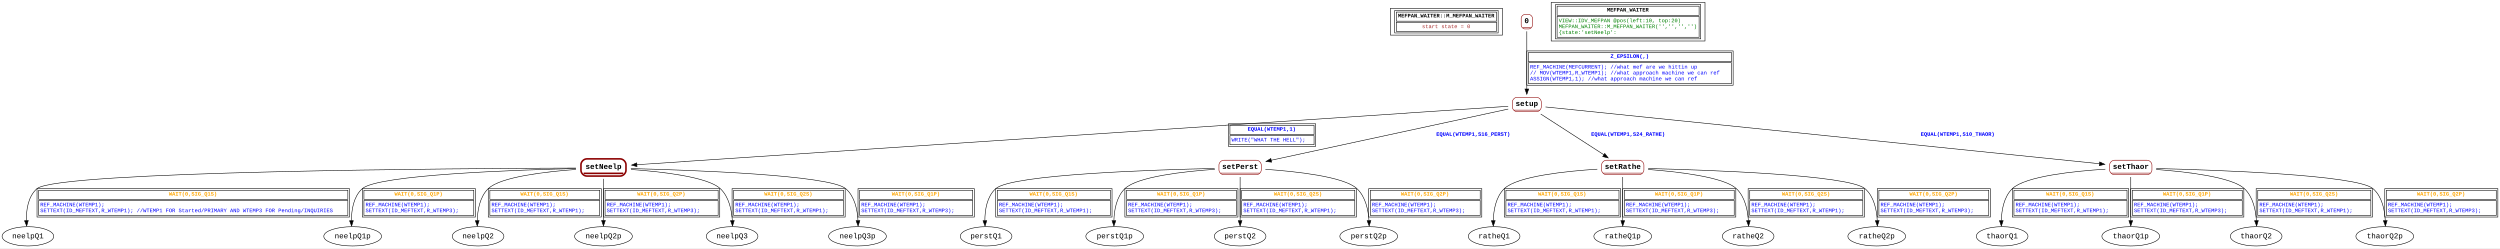
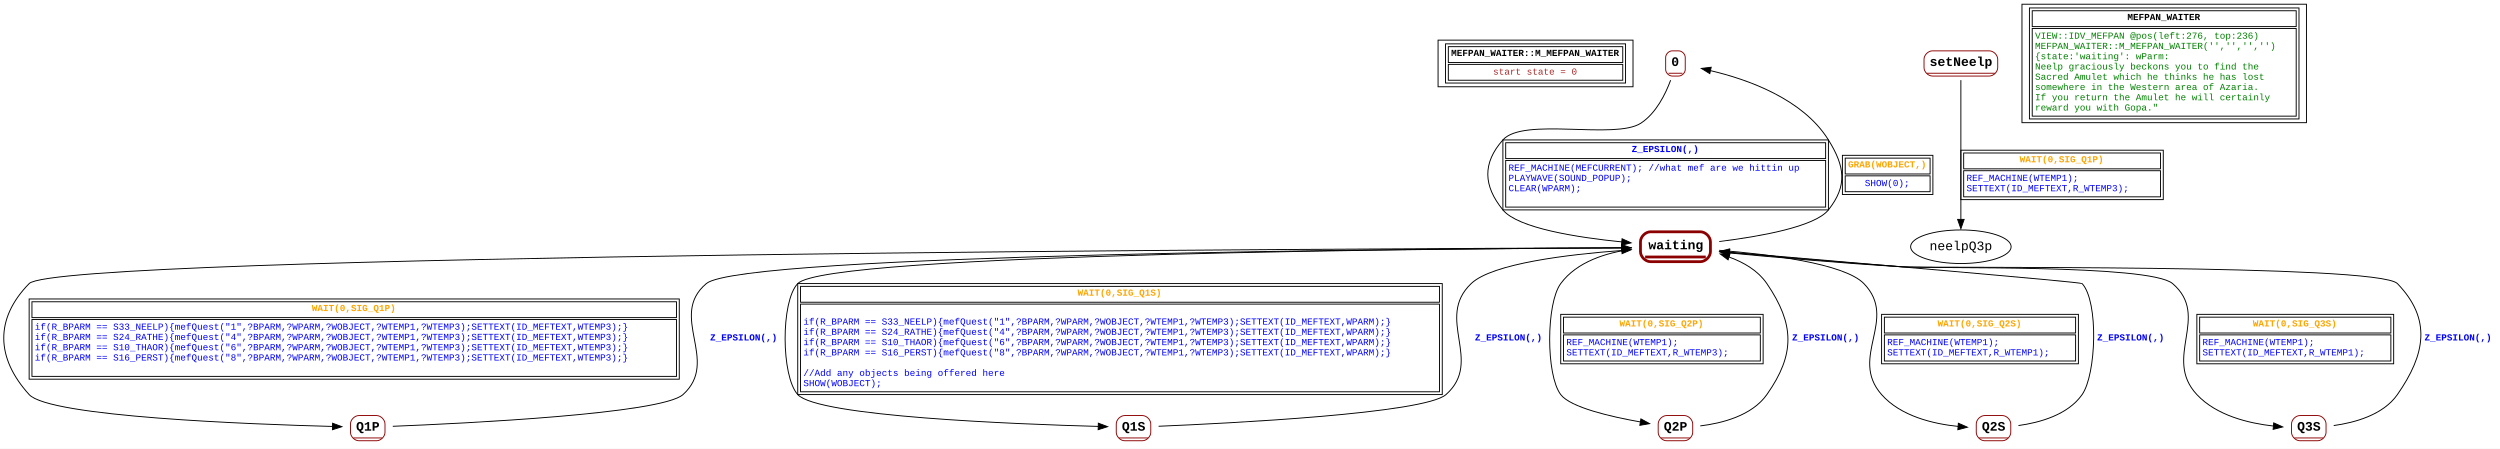
- <svg xmlns="http://www.w3.org/2000/svg" width="4665pt" height="463pt" viewBox="0.00 0.00 4665.10 463.00">
-   <g id="graph0" class="graph" transform="scale(1 1) rotate(0) translate(4 459)">
-     <polygon fill="white" stroke="none" points="-4,4 -4,-459 4661.1,-459 4661.1,4 -4,4" />
+ <svg xmlns="http://www.w3.org/2000/svg" width="2680pt" height="481pt" viewBox="0.00 0.00 2680.25 481.00">
+   <g id="graph0" class="graph" transform="scale(1 1) rotate(0) translate(4 477)">
+     <polygon fill="white" stroke="none" points="-4,4 -4,-477 2676.25,-477 2676.25,4 -4,4" />
    <g id="node1" class="node">
-       <polygon fill="none" stroke="black" points="2590.6,-393.5 2590.6,-443.5 2799.6,-443.5 2799.6,-393.5 2590.6,-393.5" />
-       <polygon fill="none" stroke="black" points="2601.6,-419.5 2601.6,-436.5 2788.6,-436.5 2788.6,-419.5 2601.6,-419.5" />
-       <text text-anchor="start" x="2604.6" y="-426.5" font-family="Courier New" font-weight="bold" font-size="10.00">MEFPAN_WAITER::M_MEFPAN_WAITER</text>
-       <polygon fill="none" stroke="black" points="2601.6,-400.5 2601.6,-417.5 2788.6,-417.5 2788.6,-400.5 2601.6,-400.5" />
-       <text text-anchor="start" x="2649.6" y="-406.5" font-family="Courier New" font-size="10.00" fill="brown">start state = 0</text>
-       <polygon fill="none" stroke="black" points="2598.6,-397.5 2598.6,-439.5 2791.6,-439.5 2791.6,-397.5 2598.6,-397.5" />
+       <polygon fill="none" stroke="black" points="1537.75,-384 1537.75,-434 1746.75,-434 1746.75,-384 1537.75,-384" />
+       <polygon fill="none" stroke="black" points="1548.75,-410 1548.75,-427 1735.75,-427 1735.75,-410 1548.75,-410" />
+       <text text-anchor="start" x="1551.75" y="-417" font-family="Courier New" font-weight="bold" font-size="10.00">MEFPAN_WAITER::M_MEFPAN_WAITER</text>
+       <polygon fill="none" stroke="black" points="1548.75,-391 1548.75,-408 1735.75,-408 1735.75,-391 1548.75,-391" />
+       <text text-anchor="start" x="1596.75" y="-397" font-family="Courier New" font-size="10.00" fill="brown">start state = 0</text>
+       <polygon fill="none" stroke="black" points="1545.75,-388 1545.75,-430 1738.75,-430 1738.75,-388 1545.75,-388" />
    </g>
    <g id="node2" class="node">
-       <polyline fill="none" stroke="darkred" points="2837.6,-408 2852.6,-408" />
-       <text text-anchor="start" x="2840.6" y="-415.8" font-family="Courier New" font-weight="bold" font-size="14.00">0</text>
-       <path fill="none" stroke="darkred" d="M2841.6,-405C2841.6,-405 2848.6,-405 2848.6,-405 2852.1,-405 2855.6,-408.5 2855.6,-412 2855.6,-412 2855.6,-425 2855.6,-425 2855.6,-428.5 2852.1,-432 2848.6,-432 2848.6,-432 2841.6,-432 2841.6,-432 2838.1,-432 2834.6,-428.5 2834.6,-425 2834.6,-425 2834.6,-412 2834.6,-412 2834.6,-408.5 2838.1,-405 2841.6,-405" />
+       <polyline fill="none" stroke="darkred" points="1784.75,-398.5 1799.75,-398.5" />
+       <text text-anchor="start" x="1787.75" y="-406.3" font-family="Courier New" font-weight="bold" font-size="14.00">0</text>
+       <path fill="none" stroke="darkred" d="M1788.75,-395.5C1788.75,-395.5 1795.75,-395.5 1795.75,-395.5 1799.25,-395.5 1802.75,-399 1802.75,-402.5 1802.75,-402.5 1802.75,-415.5 1802.75,-415.5 1802.75,-419 1799.25,-422.5 1795.75,-422.5 1795.75,-422.5 1788.75,-422.5 1788.75,-422.5 1785.25,-422.5 1781.75,-419 1781.75,-415.5 1781.75,-415.5 1781.75,-402.5 1781.75,-402.5 1781.75,-399 1785.25,-395.5 1788.75,-395.5" />
    </g>
    <g id="node3" class="node">
-       <polyline fill="none" stroke="darkred" points="2821.1,-253.5 2869.1,-253.5" />
-       <text text-anchor="start" x="2824.1" y="-261.3" font-family="Courier New" font-weight="bold" font-size="14.00">setup</text>
-       <path fill="none" stroke="darkred" d="M2827.1,-250.5C2827.1,-250.5 2863.1,-250.5 2863.1,-250.5 2867.6,-250.5 2872.1,-255 2872.1,-259.5 2872.1,-259.5 2872.1,-268.5 2872.1,-268.5 2872.1,-273 2867.6,-277.5 2863.1,-277.5 2863.1,-277.5 2827.1,-277.5 2827.1,-277.5 2822.6,-277.5 2818.1,-273 2818.1,-268.5 2818.1,-268.5 2818.1,-259.5 2818.1,-259.5 2818.1,-255 2822.6,-250.5 2827.1,-250.5" />
+       <polyline fill="none" stroke="darkred" stroke-width="3" points="1759.75,-201.5 1824.75,-201.5" />
+       <text text-anchor="start" x="1763.25" y="-209.8" font-family="Courier New" font-weight="bold" font-size="14.00">waiting</text>
+       <path fill="none" stroke="darkred" stroke-width="3" d="M1765.42,-196.5C1765.42,-196.5 1819.08,-196.5 1819.08,-196.5 1824.42,-196.5 1829.75,-201.83 1829.75,-207.17 1829.75,-207.17 1829.75,-217.83 1829.75,-217.83 1829.75,-223.17 1824.42,-228.5 1819.08,-228.5 1819.08,-228.5 1765.42,-228.5 1765.42,-228.5 1760.08,-228.5 1754.75,-223.17 1754.75,-217.83 1754.75,-217.83 1754.75,-207.17 1754.75,-207.17 1754.75,-201.83 1760.08,-196.5 1765.42,-196.5" />
    </g>
    <g id="edge1" class="edge">
-       <path fill="none" stroke="black" d="M2845.1,-400.6C2845.1,-374.49 2845.1,-324.09 2845.1,-292.63" />
-       <polygon fill="black" stroke="black" points="2848.6,-292.98 2845.1,-282.98 2841.6,-292.98 2848.6,-292.98" />
-       <polygon fill="none" stroke="black" points="2848.1,-344 2848.1,-361 3227.1,-361 3227.1,-344 2848.1,-344" />
-       <text text-anchor="start" x="3001.1" y="-351" font-family="Courier New" font-weight="bold" font-size="10.00" fill="blue">Z_EPSILON(,)</text>
-       <polygon fill="none" stroke="black" points="2848.1,-303 2848.1,-342 3227.1,-342 3227.1,-303 2848.1,-303" />
-       <text text-anchor="start" x="2851.1" y="-331" font-family="Courier New" font-size="10.00" fill="blue">    REF_MACHINE(MEFCURRENT); //what mef are we hittin up</text>
-       <text text-anchor="start" x="2851.1" y="-320" font-family="Courier New" font-size="10.00" fill="blue">   // MOV(WTEMP1,R_WTEMP1); //what approach machine we can ref</text>
-       <text text-anchor="start" x="2851.1" y="-309" font-family="Courier New" font-size="10.00" fill="blue">     ASSIGN(WTEMP1,1); //what approach machine we can ref</text>
-       <polygon fill="none" stroke="black" points="2845.1,-300 2845.1,-364 3230.1,-364 3230.1,-300 2845.1,-300" />
+       <path fill="none" stroke="black" d="M1787.09,-391.07C1781.66,-376.33 1771.58,-355.71 1755.25,-345 1727.54,-326.83 1629.22,-351.8 1607.25,-327 1585.15,-302.05 1586.22,-277.86 1607.25,-252 1623.17,-232.42 1686.79,-222.47 1735.01,-217.64" />
+       <polygon fill="black" stroke="black" points="1735.03,-221.06 1744.66,-216.64 1734.37,-214.09 1735.03,-221.06" />
+       <polygon fill="none" stroke="black" points="1610.25,-307 1610.25,-324 1953.25,-324 1953.25,-307 1610.25,-307" />
+       <text text-anchor="start" x="1745.25" y="-314" font-family="Courier New" font-weight="bold" font-size="10.00" fill="blue">Z_EPSILON(,)</text>
+       <polygon fill="none" stroke="black" points="1610.25,-255 1610.25,-305 1953.25,-305 1953.25,-255 1610.25,-255" />
+       <text text-anchor="start" x="1613.25" y="-294" font-family="Courier New" font-size="10.00" fill="blue">    REF_MACHINE(MEFCURRENT); //what mef are we hittin up</text>
+       <text text-anchor="start" x="1613.25" y="-283" font-family="Courier New" font-size="10.00" fill="blue">     PLAYWAVE(SOUND_POPUP);</text>
+       <text text-anchor="start" x="1613.25" y="-272" font-family="Courier New" font-size="10.00" fill="blue">     CLEAR(WPARM);</text>
+       <text text-anchor="start" x="1613.25" y="-261" font-family="Courier New" font-size="10.00" fill="blue"> </text>
+       <polygon fill="none" stroke="black" points="1607.25,-252 1607.25,-327 1956.25,-327 1956.25,-252 1607.25,-252" />
+     </g>
+     <g id="edge8" class="edge">
+       <path fill="none" stroke="black" d="M1839.23,-218.09C1882.42,-223.4 1941.85,-233.83 1956.25,-252 1976.95,-278.13 1973.84,-298.69 1956.25,-327 1928.73,-371.28 1869.06,-392.08 1829.79,-401.3" />
+       <polygon fill="black" stroke="black" points="1829.07,-398.1 1820.05,-403.66 1830.57,-404.94 1829.07,-398.1" />
+       <polygon fill="none" stroke="black" points="1974.25,-290.5 1974.25,-307.5 2065.25,-307.5 2065.25,-290.5 1974.25,-290.5" />
+       <text text-anchor="start" x="1977.25" y="-297.5" font-family="Courier New" font-weight="bold" font-size="10.00" fill="orange">GRAB(WOBJECT,)</text>
+       <polygon fill="none" stroke="black" points="1974.25,-271.5 1974.25,-288.5 2065.25,-288.5 2065.25,-271.5 1974.25,-271.5" />
+       <text text-anchor="start" x="1995.25" y="-277.5" font-family="Courier New" font-size="10.00" fill="blue">SHOW(0);</text>
+       <polygon fill="none" stroke="black" points="1971.25,-268.5 1971.25,-310.5 2068.25,-310.5 2068.25,-268.5 1971.25,-268.5" />
    </g>
    <g id="node4" class="node">
-       <polyline fill="none" stroke="darkred" stroke-width="3" points="1085.1,-135.5 1159.1,-135.5" />
-       <text text-anchor="start" x="1088.6" y="-143.8" font-family="Courier New" font-weight="bold" font-size="14.00">setNeelp</text>
-       <path fill="none" stroke="darkred" stroke-width="3" d="M1090.76,-130.5C1090.76,-130.5 1153.43,-130.5 1153.43,-130.5 1158.76,-130.5 1164.1,-135.83 1164.1,-141.17 1164.1,-141.17 1164.1,-151.83 1164.1,-151.83 1164.1,-157.17 1158.76,-162.5 1153.43,-162.5 1153.43,-162.5 1090.76,-162.5 1090.76,-162.5 1085.43,-162.5 1080.1,-157.17 1080.1,-151.83 1080.1,-151.83 1080.1,-141.17 1080.1,-141.17 1080.1,-135.83 1085.43,-130.5 1090.76,-130.5" />
+       <polyline fill="none" stroke="darkred" points="374.75,-7.5 405.75,-7.5" />
+       <text text-anchor="start" x="377.75" y="-15.3" font-family="Courier New" font-weight="bold" font-size="14.00">Q1P</text>
+       <path fill="none" stroke="darkred" d="M380.75,-4.5C380.75,-4.5 399.75,-4.5 399.75,-4.5 404.25,-4.5 408.75,-9 408.75,-13.5 408.75,-13.5 408.75,-22.5 408.75,-22.5 408.75,-27 404.25,-31.5 399.75,-31.5 399.75,-31.5 380.75,-31.5 380.75,-31.5 376.25,-31.5 371.75,-27 371.75,-22.5 371.75,-22.5 371.75,-13.5 371.75,-13.5 371.75,-9 376.25,-4.5 380.75,-4.5" />
    </g>
-     <g id="edge20" class="edge">
-       <path fill="none" stroke="black" d="M2810.29,-260.67C2596.67,-246.35 1463.07,-170.36 1184.14,-151.66" />
-       <polygon fill="black" stroke="black" points="1184.63,-148.12 1174.42,-150.94 1184.17,-155.1 1184.63,-148.12" />
-       <polygon fill="none" stroke="black" points="2291.1,-208 2291.1,-225 2448.1,-225 2448.1,-208 2291.1,-208" />
-       <text text-anchor="start" x="2324.1" y="-215" font-family="Courier New" font-weight="bold" font-size="10.00" fill="blue">EQUAL(WTEMP1,1)</text>
-       <polygon fill="none" stroke="black" points="2291.1,-189 2291.1,-206 2448.1,-206 2448.1,-189 2291.1,-189" />
-       <text text-anchor="start" x="2294.1" y="-195" font-family="Courier New" font-size="10.00" fill="blue">  WRITE("WHAT THE HELL");</text>
-       <polygon fill="none" stroke="black" points="2288.1,-186 2288.1,-228 2451.1,-228 2451.1,-186 2288.1,-186" />
+     <g id="edge10" class="edge">
+       <path fill="none" stroke="black" d="M1745.48,-211.37C1468.87,-210.52 58.18,-204.61 27.25,-173 -9.74,-135.2 -8.31,-93.15 27.25,-54 48.84,-30.23 264.15,-22.15 352.61,-19.83" />
+       <polygon fill="black" stroke="black" points="352.57,-23.3 362.48,-19.55 352.4,-16.3 352.57,-23.3" />
+       <polygon fill="none" stroke="black" points="30.25,-136.5 30.25,-153.5 721.25,-153.5 721.25,-136.5 30.25,-136.5" />
+       <text text-anchor="start" x="330.25" y="-143.5" font-family="Courier New" font-weight="bold" font-size="10.00" fill="orange">WAIT(0,SIG_Q1P)</text>
+       <polygon fill="none" stroke="black" points="30.25,-73.5 30.25,-134.5 721.25,-134.5 721.25,-73.5 30.25,-73.5" />
+       <text text-anchor="start" x="33.25" y="-123.5" font-family="Courier New" font-size="10.00" fill="blue">    if(R_BPARM == S33_NEELP){mefQuest("1",?BPARM,?WPARM,?WOBJECT,?WTEMP1,?WTEMP3);SETTEXT(ID_MEFTEXT,WTEMP3);}</text>
+       <text text-anchor="start" x="33.25" y="-112.5" font-family="Courier New" font-size="10.00" fill="blue">     if(R_BPARM == S24_RATHE){mefQuest("4",?BPARM,?WPARM,?WOBJECT,?WTEMP1,?WTEMP3);SETTEXT(ID_MEFTEXT,WTEMP3);}</text>
+       <text text-anchor="start" x="33.25" y="-101.5" font-family="Courier New" font-size="10.00" fill="blue">      if(R_BPARM == S10_THAOR){mefQuest("6",?BPARM,?WPARM,?WOBJECT,?WTEMP1,?WTEMP3);SETTEXT(ID_MEFTEXT,WTEMP3);}</text>
+       <text text-anchor="start" x="33.25" y="-90.5" font-family="Courier New" font-size="10.00" fill="blue">        if(R_BPARM == S16_PERST){mefQuest("8",?BPARM,?WPARM,?WOBJECT,?WTEMP1,?WTEMP3);SETTEXT(ID_MEFTEXT,WTEMP3);}</text>
+       <text text-anchor="start" x="33.25" y="-79.5" font-family="Courier New" font-size="10.00" fill="blue">  </text>
+       <polygon fill="none" stroke="black" points="27.25,-70.5 27.25,-156.5 724.25,-156.5 724.25,-70.5 27.25,-70.5" />
+     </g>
+     <g id="node5" class="node">
+       <polyline fill="none" stroke="darkred" points="1195.75,-7.5 1226.75,-7.5" />
+       <text text-anchor="start" x="1198.75" y="-15.3" font-family="Courier New" font-weight="bold" font-size="14.00">Q1S</text>
+       <path fill="none" stroke="darkred" d="M1201.75,-4.5C1201.75,-4.5 1220.75,-4.5 1220.75,-4.5 1225.25,-4.5 1229.75,-9 1229.75,-13.5 1229.75,-13.5 1229.75,-22.5 1229.75,-22.5 1229.75,-27 1225.25,-31.5 1220.75,-31.5 1220.75,-31.5 1201.75,-31.5 1201.75,-31.5 1197.25,-31.5 1192.75,-27 1192.75,-22.5 1192.75,-22.5 1192.75,-13.5 1192.75,-13.5 1192.75,-9 1197.25,-4.5 1201.75,-4.5" />
+     </g>
+     <g id="edge9" class="edge">
+       <path fill="none" stroke="black" d="M1745.42,-211.36C1559.55,-210.59 882.49,-205.55 851.25,-173 832.94,-153.92 833.48,-73.58 851.25,-54 872.63,-30.44 1085.68,-22.25 1173.61,-19.86" />
+       <polygon fill="black" stroke="black" points="1173.52,-23.34 1183.42,-19.58 1173.33,-16.34 1173.52,-23.34" />
+       <polygon fill="none" stroke="black" points="854.25,-153 854.25,-170 1539.25,-170 1539.25,-153 854.25,-153" />
+       <text text-anchor="start" x="1151.25" y="-160" font-family="Courier New" font-weight="bold" font-size="10.00" fill="orange">WAIT(0,SIG_Q1S)</text>
+       <polygon fill="none" stroke="black" points="854.25,-57 854.25,-151 1539.25,-151 1539.25,-57 854.25,-57" />
+       <text text-anchor="start" x="857.25" y="-140" font-family="Courier New" font-size="10.00" fill="blue">   </text>
+       <text text-anchor="start" x="857.25" y="-129" font-family="Courier New" font-size="10.00" fill="blue">    if(R_BPARM == S33_NEELP){mefQuest("1",?BPARM,?WPARM,?WOBJECT,?WTEMP1,?WTEMP3);SETTEXT(ID_MEFTEXT,WPARM);}</text>
+       <text text-anchor="start" x="857.25" y="-118" font-family="Courier New" font-size="10.00" fill="blue">     if(R_BPARM == S24_RATHE){mefQuest("4",?BPARM,?WPARM,?WOBJECT,?WTEMP1,?WTEMP3);SETTEXT(ID_MEFTEXT,WPARM);}</text>
+       <text text-anchor="start" x="857.25" y="-107" font-family="Courier New" font-size="10.00" fill="blue">      if(R_BPARM == S10_THAOR){mefQuest("6",?BPARM,?WPARM,?WOBJECT,?WTEMP1,?WTEMP3);SETTEXT(ID_MEFTEXT,WPARM);}</text>
+       <text text-anchor="start" x="857.25" y="-96" font-family="Courier New" font-size="10.00" fill="blue">        if(R_BPARM == S16_PERST){mefQuest("8",?BPARM,?WPARM,?WOBJECT,?WTEMP1,?WTEMP3);SETTEXT(ID_MEFTEXT,WPARM);}</text>
+       <text text-anchor="start" x="857.25" y="-85" font-family="Courier New" font-size="10.00" fill="blue">       </text>
+       <text text-anchor="start" x="857.25" y="-74" font-family="Courier New" font-size="10.00" fill="blue">        //Add any objects being offered here</text>
+       <text text-anchor="start" x="857.25" y="-63" font-family="Courier New" font-size="10.00" fill="blue">        SHOW(WOBJECT);</text>
+       <polygon fill="none" stroke="black" points="851.25,-54 851.25,-173 1542.25,-173 1542.25,-54 851.25,-54" />
+     </g>
+     <g id="node6" class="node">
+       <polyline fill="none" stroke="darkred" points="1776.75,-7.5 1807.75,-7.5" />
+       <text text-anchor="start" x="1779.75" y="-15.3" font-family="Courier New" font-weight="bold" font-size="14.00">Q2P</text>
+       <path fill="none" stroke="darkred" d="M1782.75,-4.5C1782.75,-4.5 1801.75,-4.5 1801.75,-4.5 1806.25,-4.5 1810.75,-9 1810.75,-13.5 1810.75,-13.5 1810.75,-22.5 1810.75,-22.5 1810.75,-27 1806.25,-31.5 1801.75,-31.5 1801.75,-31.5 1782.75,-31.5 1782.75,-31.5 1778.25,-31.5 1773.75,-27 1773.75,-22.5 1773.75,-22.5 1773.75,-13.5 1773.75,-13.5 1773.75,-9 1778.25,-4.5 1782.75,-4.5" />
+     </g>
+     <g id="edge12" class="edge">
+       <path fill="none" stroke="black" d="M1745.33,-209.82C1718.41,-206.15 1686.61,-196.62 1669.25,-173 1653.59,-151.69 1653.31,-75.1 1669.25,-54 1679.65,-40.23 1722.76,-30.28 1755.03,-24.59" />
+       <polygon fill="black" stroke="black" points="1755.22,-27.93 1764.49,-22.82 1754.05,-21.03 1755.22,-27.93" />
+       <polygon fill="none" stroke="black" points="1672.25,-120 1672.25,-137 1883.25,-137 1883.25,-120 1672.25,-120" />
+       <text text-anchor="start" x="1732.25" y="-127" font-family="Courier New" font-weight="bold" font-size="10.00" fill="orange">WAIT(0,SIG_Q2P)</text>
+       <polygon fill="none" stroke="black" points="1672.25,-90 1672.25,-118 1883.25,-118 1883.25,-90 1672.25,-90" />
+       <text text-anchor="start" x="1675.25" y="-107" font-family="Courier New" font-size="10.00" fill="blue">    REF_MACHINE(WTEMP1);</text>
+       <text text-anchor="start" x="1675.25" y="-96" font-family="Courier New" font-size="10.00" fill="blue">    SETTEXT(ID_MEFTEXT,R_WTEMP3); </text>
+       <polygon fill="none" stroke="black" points="1669.25,-87 1669.25,-140 1886.25,-140 1886.25,-87 1669.25,-87" />
+     </g>
+     <g id="node7" class="node">
+       <polyline fill="none" stroke="darkred" points="2117.75,-7.5 2148.75,-7.5" />
+       <text text-anchor="start" x="2120.75" y="-15.3" font-family="Courier New" font-weight="bold" font-size="14.00">Q2S</text>
+       <path fill="none" stroke="darkred" d="M2123.75,-4.5C2123.75,-4.5 2142.75,-4.5 2142.75,-4.5 2147.25,-4.5 2151.75,-9 2151.75,-13.5 2151.75,-13.5 2151.75,-22.5 2151.75,-22.5 2151.75,-27 2147.25,-31.5 2142.75,-31.5 2142.75,-31.5 2123.75,-31.5 2123.75,-31.5 2119.25,-31.5 2114.75,-27 2114.75,-22.5 2114.75,-22.5 2114.75,-13.5 2114.75,-13.5 2114.75,-9 2119.25,-4.5 2123.75,-4.5" />
+     </g>
+     <g id="edge11" class="edge">
+       <path fill="none" stroke="black" d="M1839.1,-208.68C1891.94,-204.49 1973.24,-194.65 1994.25,-173 2031.55,-134.56 1977.83,-94.17 2013.25,-54 2033.75,-30.75 2068.73,-22.55 2095.64,-19.84" />
+       <polygon fill="black" stroke="black" points="2095.56,-23.28 2105.25,-19.01 2095.01,-16.3 2095.56,-23.28" />
+       <polygon fill="none" stroke="black" points="2016.25,-120 2016.25,-137 2221.25,-137 2221.25,-120 2016.25,-120" />
+       <text text-anchor="start" x="2073.25" y="-127" font-family="Courier New" font-weight="bold" font-size="10.00" fill="orange">WAIT(0,SIG_Q2S)</text>
+       <polygon fill="none" stroke="black" points="2016.25,-90 2016.25,-118 2221.25,-118 2221.25,-90 2016.25,-90" />
+       <text text-anchor="start" x="2019.25" y="-107" font-family="Courier New" font-size="10.00" fill="blue">    REF_MACHINE(WTEMP1);</text>
+       <text text-anchor="start" x="2019.25" y="-96" font-family="Courier New" font-size="10.00" fill="blue">    SETTEXT(ID_MEFTEXT,R_WTEMP1);</text>
+       <polygon fill="none" stroke="black" points="2013.25,-87 2013.25,-140 2224.25,-140 2224.25,-87 2013.25,-87" />
+     </g>
+     <g id="node8" class="node">
+       <polyline fill="none" stroke="darkred" points="2455.75,-7.5 2486.75,-7.5" />
+       <text text-anchor="start" x="2458.75" y="-15.3" font-family="Courier New" font-weight="bold" font-size="14.00">Q3S</text>
+       <path fill="none" stroke="darkred" d="M2461.75,-4.5C2461.75,-4.5 2480.75,-4.5 2480.75,-4.5 2485.25,-4.5 2489.75,-9 2489.75,-13.5 2489.75,-13.5 2489.75,-22.5 2489.75,-22.5 2489.75,-27 2485.25,-31.5 2480.75,-31.5 2480.75,-31.5 2461.75,-31.5 2461.75,-31.5 2457.25,-31.5 2452.75,-27 2452.75,-22.5 2452.75,-22.5 2452.75,-13.5 2452.75,-13.5 2452.75,-9 2457.25,-4.5 2461.75,-4.5" />
+     </g>
+     <g id="edge13" class="edge">
+       <path fill="none" stroke="black" d="M1838.81,-207.26C1887.71,-202.89 1966.85,-196.01 2035.25,-191 2067.45,-188.64 2300.74,-194.02 2325.25,-173 2366.35,-137.76 2314.31,-93.57 2351.25,-54 2372.24,-31.51 2406.78,-23.2 2433.42,-20.26" />
+       <polygon fill="black" stroke="black" points="2433.64,-23.66 2443.3,-19.3 2433.03,-16.69 2433.64,-23.66" />
+       <polygon fill="none" stroke="black" points="2354.25,-120 2354.25,-137 2559.25,-137 2559.25,-120 2354.25,-120" />
+       <text text-anchor="start" x="2411.25" y="-127" font-family="Courier New" font-weight="bold" font-size="10.00" fill="orange">WAIT(0,SIG_Q3S)</text>
+       <polygon fill="none" stroke="black" points="2354.25,-90 2354.25,-118 2559.25,-118 2559.25,-90 2354.25,-90" />
+       <text text-anchor="start" x="2357.25" y="-107" font-family="Courier New" font-size="10.00" fill="blue">    REF_MACHINE(WTEMP1);</text>
+       <text text-anchor="start" x="2357.25" y="-96" font-family="Courier New" font-size="10.00" fill="blue">    SETTEXT(ID_MEFTEXT,R_WTEMP1);</text>
+       <polygon fill="none" stroke="black" points="2351.25,-87 2351.25,-140 2562.25,-140 2562.25,-87 2351.25,-87" />
+     </g>
+     <g id="edge2" class="edge">
+       <path fill="none" stroke="black" d="M417.11,-19.99C493.04,-23.02 705.27,-33.29 728.25,-54 768.4,-90.18 711.93,-138.17 753.25,-173 790.96,-204.79 1521.79,-210.36 1734.58,-211.31" />
+       <polygon fill="black" stroke="black" points="1734.49,-214.81 1744.5,-211.36 1734.52,-207.81 1734.49,-214.81" />
+       <text text-anchor="start" x="757.25" y="-112" font-family="Courier New" font-weight="bold" font-size="10.00" fill="blue">Z_EPSILON(,)</text>
+     </g>
+     <g id="edge3" class="edge">
+       <path fill="none" stroke="black" d="M1238.13,-20.03C1313.57,-23.17 1523.34,-33.67 1546.25,-54 1586.81,-90 1533.97,-135.6 1573.25,-173 1595.97,-194.63 1678.11,-204.31 1735.07,-208.5" />
+       <polygon fill="black" stroke="black" points="1734.52,-212.04 1744.74,-209.24 1735.01,-205.06 1734.52,-212.04" />
+       <text text-anchor="start" x="1577.25" y="-112" font-family="Courier New" font-weight="bold" font-size="10.00" fill="blue">Z_EPSILON(,)</text>
+     </g>
+     <g id="edge4" class="edge">
+       <path fill="none" stroke="black" d="M1818.89,-20.41C1842.01,-23.21 1874.22,-31.26 1890.25,-54 1920.72,-97.23 1920.04,-129.3 1890.25,-173 1880.75,-186.94 1865.36,-195.83 1849.57,-201.51" />
+       <polygon fill="black" stroke="black" points="1848.67,-198.44 1840.19,-204.79 1850.78,-205.11 1848.67,-198.44" />
+       <text text-anchor="start" x="1917.25" y="-112" font-family="Courier New" font-weight="bold" font-size="10.00" fill="blue">Z_EPSILON(,)</text>
+     </g>
+     <g id="edge5" class="edge">
+       <path fill="none" stroke="black" d="M2159.98,-20.79C2182.34,-23.86 2212.97,-32.08 2228.25,-54 2243.37,-75.69 2246.11,-153.5 2228.25,-173 2226.67,-174.73 1967.81,-196.72 1849.75,-206.67" />
+       <polygon fill="black" stroke="black" points="1849.79,-203.24 1840.12,-207.57 1850.38,-210.21 1849.79,-203.24" />
+       <text text-anchor="start" x="2244.25" y="-112" font-family="Courier New" font-weight="bold" font-size="10.00" fill="blue">Z_EPSILON(,)</text>
+     </g>
+     <g id="edge6" class="edge">
+       <path fill="none" stroke="black" d="M2497.98,-20.79C2520.34,-23.86 2550.97,-32.08 2566.25,-54 2596.5,-97.38 2603.01,-134.97 2566.25,-173 2545.73,-194.22 2064.72,-189.26 2035.25,-191 1971.79,-194.75 1899.18,-201.15 1849.98,-205.81" />
+       <polygon fill="black" stroke="black" points="1849.86,-202.4 1840.24,-206.83 1850.52,-209.37 1849.86,-202.4" />
+       <text text-anchor="start" x="2595.25" y="-112" font-family="Courier New" font-weight="bold" font-size="10.00" fill="blue">Z_EPSILON(,)</text>
+     </g>
+     <g id="node9" class="node">
+       <polyline fill="none" stroke="darkred" points="2061.75,-398.5 2134.75,-398.5" />
+       <text text-anchor="start" x="2064.75" y="-406.3" font-family="Courier New" font-weight="bold" font-size="14.00">setNeelp</text>
+       <path fill="none" stroke="darkred" d="M2067.75,-395.5C2067.75,-395.5 2128.75,-395.5 2128.75,-395.5 2133.25,-395.5 2137.75,-400 2137.75,-404.5 2137.75,-404.5 2137.75,-413.5 2137.75,-413.5 2137.75,-418 2133.25,-422.5 2128.75,-422.5 2128.75,-422.5 2067.75,-422.5 2067.75,-422.5 2063.25,-422.5 2058.75,-418 2058.75,-413.5 2058.75,-413.5 2058.75,-404.5 2058.75,-404.5 2058.75,-400 2063.25,-395.5 2067.75,-395.5" />
+     </g>
+     <g id="node10" class="node">
+       <ellipse fill="none" stroke="black" cx="2098.25" cy="-212.5" rx="53.89" ry="18" />
+       <text text-anchor="middle" x="2098.25" y="-208.8" font-family="Courier New" font-size="14.00">neelpQ3p</text>
+     </g>
+     <g id="edge7" class="edge">
+       <path fill="none" stroke="black" d="M2098.25,-391.08C2098.25,-357.61 2098.25,-282.66 2098.25,-241.64" />
+       <polygon fill="black" stroke="black" points="2101.75,-241.8 2098.25,-231.8 2094.75,-241.8 2101.75,-241.8" />
+       <polygon fill="none" stroke="black" points="2101.25,-296 2101.25,-313 2312.25,-313 2312.25,-296 2101.25,-296" />
+       <text text-anchor="start" x="2161.25" y="-303" font-family="Courier New" font-weight="bold" font-size="10.00" fill="orange">WAIT(0,SIG_Q1P)</text>
+       <polygon fill="none" stroke="black" points="2101.25,-266 2101.25,-294 2312.25,-294 2312.25,-266 2101.25,-266" />
+       <text text-anchor="start" x="2104.25" y="-283" font-family="Courier New" font-size="10.00" fill="blue">    REF_MACHINE(WTEMP1);</text>
+       <text text-anchor="start" x="2104.25" y="-272" font-family="Courier New" font-size="10.00" fill="blue">    SETTEXT(ID_MEFTEXT,R_WTEMP3); </text>
+       <polygon fill="none" stroke="black" points="2098.25,-263 2098.25,-316 2315.25,-316 2315.25,-263 2098.25,-263" />
    </g>
    <g id="node11" class="node">
-       <polyline fill="none" stroke="darkred" points="2273.6,-136 2346.6,-136" />
-       <text text-anchor="start" x="2276.6" y="-143.8" font-family="Courier New" font-weight="bold" font-size="14.00">setPerst</text>
-       <path fill="none" stroke="darkred" d="M2279.6,-133C2279.6,-133 2340.6,-133 2340.6,-133 2345.1,-133 2349.6,-137.5 2349.6,-142 2349.6,-142 2349.6,-151 2349.6,-151 2349.6,-155.5 2345.1,-160 2340.6,-160 2340.6,-160 2279.6,-160 2279.6,-160 2275.1,-160 2270.6,-155.5 2270.6,-151 2270.6,-151 2270.6,-142 2270.6,-142 2270.6,-137.5 2275.1,-133 2279.6,-133" />
-     </g>
-     <g id="edge23" class="edge">
-       <path fill="none" stroke="black" d="M2810.41,-255.51C2720.55,-236.11 2479.47,-184.07 2368.04,-160.01" />
-       <polygon fill="black" stroke="black" points="2368.87,-156.39 2358.35,-157.7 2367.39,-163.23 2368.87,-156.39" />
-       <text text-anchor="start" x="2676.1" y="-205.5" font-family="Courier New" font-weight="bold" font-size="10.00" fill="blue">EQUAL(WTEMP1,S16_PERST)</text>
-     </g>
-     <g id="node16" class="node">
-       <polyline fill="none" stroke="darkred" points="2987.6,-136 3060.6,-136" />
-       <text text-anchor="start" x="2990.6" y="-143.8" font-family="Courier New" font-weight="bold" font-size="14.00">setRathe</text>
-       <path fill="none" stroke="darkred" d="M2993.6,-133C2993.6,-133 3054.6,-133 3054.6,-133 3059.1,-133 3063.6,-137.5 3063.6,-142 3063.6,-142 3063.6,-151 3063.6,-151 3063.6,-155.5 3059.1,-160 3054.6,-160 3054.6,-160 2993.6,-160 2993.6,-160 2989.1,-160 2984.6,-155.5 2984.6,-151 2984.6,-151 2984.6,-142 2984.6,-142 2984.6,-137.5 2989.1,-133 2993.6,-133" />
-     </g>
-     <g id="edge21" class="edge">
-       <path fill="none" stroke="black" d="M2871.12,-246.21C2902.28,-226.1 2954.57,-192.36 2989.2,-170.02" />
-       <polygon fill="black" stroke="black" points="2990.53,-172.68 2997.04,-164.31 2986.74,-166.8 2990.53,-172.68" />
-       <text text-anchor="start" x="2965.1" y="-205.5" font-family="Courier New" font-weight="bold" font-size="10.00" fill="blue">EQUAL(WTEMP1,S24_RATHE)</text>
-     </g>
-     <g id="node21" class="node">
-       <polyline fill="none" stroke="darkred" points="3935.6,-136 4008.6,-136" />
-       <text text-anchor="start" x="3938.6" y="-143.8" font-family="Courier New" font-weight="bold" font-size="14.00">setThaor</text>
-       <path fill="none" stroke="darkred" d="M3941.6,-133C3941.6,-133 4002.6,-133 4002.6,-133 4007.1,-133 4011.6,-137.5 4011.6,-142 4011.6,-142 4011.6,-151 4011.6,-151 4011.6,-155.5 4007.1,-160 4002.6,-160 4002.6,-160 3941.6,-160 3941.6,-160 3937.1,-160 3932.6,-155.5 3932.6,-151 3932.6,-151 3932.6,-142 3932.6,-142 3932.6,-137.5 3937.1,-133 3941.6,-133" />
-     </g>
-     <g id="edge22" class="edge">
-       <path fill="none" stroke="black" d="M2880.06,-259.42C3041.04,-242.92 3711.6,-174.2 3914,-153.45" />
-       <polygon fill="black" stroke="black" points="3914.1,-156.86 3923.69,-152.36 3913.39,-149.9 3914.1,-156.86" />
-       <text text-anchor="start" x="3580.1" y="-205.5" font-family="Courier New" font-weight="bold" font-size="10.00" fill="blue">EQUAL(WTEMP1,S10_THAOR)</text>
-     </g>
-     <g id="node5" class="node">
-       <ellipse fill="none" stroke="black" cx="48.1" cy="-18" rx="48.19" ry="18" />
-       <text text-anchor="middle" x="48.1" y="-14.3" font-family="Courier New" font-size="14.00">neelpQ1</text>
-     </g>
-     <g id="edge2" class="edge">
-       <path fill="none" stroke="black" d="M1070.74,-145.39C864.22,-144.72 103.65,-140.01 65.1,-107 48.3,-92.62 44.91,-67.08 45.22,-47.21" />
-       <polygon fill="black" stroke="black" points="48.76,-47.46 45.76,-37.3 41.77,-47.11 48.76,-47.46" />
-       <polygon fill="none" stroke="black" points="68.1,-87 68.1,-104 645.1,-104 645.1,-87 68.1,-87" />
-       <text text-anchor="start" x="311.1" y="-94" font-family="Courier New" font-weight="bold" font-size="10.00" fill="orange">WAIT(0,SIG_Q1S)</text>
-       <polygon fill="none" stroke="black" points="68.1,-57 68.1,-85 645.1,-85 645.1,-57 68.1,-57" />
-       <text text-anchor="start" x="71.1" y="-74" font-family="Courier New" font-size="10.00" fill="blue">    REF_MACHINE(WTEMP1);</text>
-       <text text-anchor="start" x="71.1" y="-63" font-family="Courier New" font-size="10.00" fill="blue">    SETTEXT(ID_MEFTEXT,R_WTEMP1); //WTEMP1 FOR Started/PRIMARY AND WTEMP3 FOR Pending/INQUIRIES</text>
-       <polygon fill="none" stroke="black" points="65.1,-54 65.1,-107 648.1,-107 648.1,-54 65.1,-54" />
-     </g>
-     <g id="node6" class="node">
-       <ellipse fill="none" stroke="black" cx="654.1" cy="-18" rx="53.89" ry="18" />
-       <text text-anchor="middle" x="654.1" y="-14.3" font-family="Courier New" font-size="14.00">neelpQ1p</text>
-     </g>
-     <g id="edge3" class="edge">
-       <path fill="none" stroke="black" d="M1070.7,-144.51C958.92,-141.88 701.35,-133.03 672.1,-107 655.54,-92.27 651.82,-66.77 651.78,-47.01" />
-       <polygon fill="black" stroke="black" points="655.31,-47.26 652.12,-37.15 648.31,-47.04 655.31,-47.26" />
-       <polygon fill="none" stroke="black" points="675.1,-87 675.1,-104 880.1,-104 880.1,-87 675.1,-87" />
-       <text text-anchor="start" x="732.1" y="-94" font-family="Courier New" font-weight="bold" font-size="10.00" fill="orange">WAIT(0,SIG_Q1P)</text>
-       <polygon fill="none" stroke="black" points="675.1,-57 675.1,-85 880.1,-85 880.1,-57 675.1,-57" />
-       <text text-anchor="start" x="678.1" y="-74" font-family="Courier New" font-size="10.00" fill="blue">    REF_MACHINE(WTEMP1);</text>
-       <text text-anchor="start" x="678.1" y="-63" font-family="Courier New" font-size="10.00" fill="blue">    SETTEXT(ID_MEFTEXT,R_WTEMP3);</text>
-       <polygon fill="none" stroke="black" points="672.1,-54 672.1,-107 883.1,-107 883.1,-54 672.1,-54" />
-     </g>
-     <g id="node7" class="node">
-       <ellipse fill="none" stroke="black" cx="888.1" cy="-18" rx="48.19" ry="18" />
-       <text text-anchor="middle" x="888.1" y="-14.3" font-family="Courier New" font-size="14.00">neelpQ2</text>
-     </g>
-     <g id="edge4" class="edge">
-       <path fill="none" stroke="black" d="M1070.72,-142.77C1014.68,-138.7 929.91,-129.02 907.1,-107 891.28,-91.74 887.11,-66.69 886.56,-47.22" />
-       <polygon fill="black" stroke="black" points="890.06,-47.24 886.6,-37.23 883.06,-47.21 890.06,-47.24" />
-       <polygon fill="none" stroke="black" points="910.1,-87 910.1,-104 1115.1,-104 1115.1,-87 910.1,-87" />
-       <text text-anchor="start" x="967.1" y="-94" font-family="Courier New" font-weight="bold" font-size="10.00" fill="orange">WAIT(0,SIG_Q1S)</text>
-       <polygon fill="none" stroke="black" points="910.1,-57 910.1,-85 1115.1,-85 1115.1,-57 910.1,-57" />
-       <text text-anchor="start" x="913.1" y="-74" font-family="Courier New" font-size="10.00" fill="blue">    REF_MACHINE(WTEMP1);</text>
-       <text text-anchor="start" x="913.1" y="-63" font-family="Courier New" font-size="10.00" fill="blue">    SETTEXT(ID_MEFTEXT,R_WTEMP1);</text>
-       <polygon fill="none" stroke="black" points="907.1,-54 907.1,-107 1118.1,-107 1118.1,-54 907.1,-54" />
-     </g>
-     <g id="node8" class="node">
-       <ellipse fill="none" stroke="black" cx="1122.1" cy="-18" rx="53.89" ry="18" />
-       <text text-anchor="middle" x="1122.1" y="-14.3" font-family="Courier New" font-size="14.00">neelpQ2p</text>
-     </g>
-     <g id="edge5" class="edge">
-       <path fill="none" stroke="black" d="M1122.1,-125.18C1122.1,-104.05 1122.1,-70.82 1122.1,-47.17" />
-       <polygon fill="black" stroke="black" points="1125.6,-47.42 1122.1,-37.42 1118.6,-47.42 1125.6,-47.42" />
-       <polygon fill="none" stroke="black" points="1125.1,-87 1125.1,-104 1336.1,-104 1336.1,-87 1125.1,-87" />
-       <text text-anchor="start" x="1185.1" y="-94" font-family="Courier New" font-weight="bold" font-size="10.00" fill="orange">WAIT(0,SIG_Q2P)</text>
-       <polygon fill="none" stroke="black" points="1125.1,-57 1125.1,-85 1336.1,-85 1336.1,-57 1125.1,-57" />
-       <text text-anchor="start" x="1128.1" y="-74" font-family="Courier New" font-size="10.00" fill="blue">    REF_MACHINE(WTEMP1);</text>
-       <text text-anchor="start" x="1128.1" y="-63" font-family="Courier New" font-size="10.00" fill="blue">    SETTEXT(ID_MEFTEXT,R_WTEMP3); </text>
-       <polygon fill="none" stroke="black" points="1122.1,-54 1122.1,-107 1339.1,-107 1339.1,-54 1122.1,-54" />
-     </g>
-     <g id="node9" class="node">
-       <ellipse fill="none" stroke="black" cx="1362.1" cy="-18" rx="48.19" ry="18" />
-       <text text-anchor="middle" x="1362.1" y="-14.3" font-family="Courier New" font-size="14.00">neelpQ3</text>
-     </g>
-     <g id="edge6" class="edge">
-       <path fill="none" stroke="black" d="M1173.55,-142.76C1230.23,-138.69 1316.52,-128.98 1340.1,-107 1356.37,-91.83 1361.38,-66.6 1362.61,-47.04" />
-       <polygon fill="black" stroke="black" points="1366.13,-47.4 1362.95,-37.29 1359.13,-47.18 1366.13,-47.4" />
-       <polygon fill="none" stroke="black" points="1365.1,-87 1365.1,-104 1570.1,-104 1570.1,-87 1365.1,-87" />
-       <text text-anchor="start" x="1422.1" y="-94" font-family="Courier New" font-weight="bold" font-size="10.00" fill="orange">WAIT(0,SIG_Q2S)</text>
-       <polygon fill="none" stroke="black" points="1365.1,-57 1365.1,-85 1570.1,-85 1570.1,-57 1365.1,-57" />
-       <text text-anchor="start" x="1368.1" y="-74" font-family="Courier New" font-size="10.00" fill="blue">    REF_MACHINE(WTEMP1);</text>
-       <text text-anchor="start" x="1368.1" y="-63" font-family="Courier New" font-size="10.00" fill="blue">    SETTEXT(ID_MEFTEXT,R_WTEMP1);</text>
-       <polygon fill="none" stroke="black" points="1362.1,-54 1362.1,-107 1573.1,-107 1573.1,-54 1362.1,-54" />
-     </g>
-     <g id="node10" class="node">
-       <ellipse fill="none" stroke="black" cx="1596.1" cy="-18" rx="53.89" ry="18" />
-       <text text-anchor="middle" x="1596.1" y="-14.3" font-family="Courier New" font-size="14.00">neelpQ3p</text>
-     </g>
-     <g id="edge7" class="edge">
-       <path fill="none" stroke="black" d="M1173.22,-144.44C1285.1,-141.67 1544.11,-132.53 1574.1,-107 1591.13,-92.49 1596.04,-66.97 1597.02,-47.14" />
-       <polygon fill="black" stroke="black" points="1600.54,-47.3 1597.22,-37.24 1593.54,-47.18 1600.54,-47.3" />
-       <polygon fill="none" stroke="black" points="1600.1,-87 1600.1,-104 1811.1,-104 1811.1,-87 1600.1,-87" />
-       <text text-anchor="start" x="1660.1" y="-94" font-family="Courier New" font-weight="bold" font-size="10.00" fill="orange">WAIT(0,SIG_Q1P)</text>
-       <polygon fill="none" stroke="black" points="1600.1,-57 1600.1,-85 1811.1,-85 1811.1,-57 1600.1,-57" />
-       <text text-anchor="start" x="1603.1" y="-74" font-family="Courier New" font-size="10.00" fill="blue">    REF_MACHINE(WTEMP1);</text>
-       <text text-anchor="start" x="1603.1" y="-63" font-family="Courier New" font-size="10.00" fill="blue">    SETTEXT(ID_MEFTEXT,R_WTEMP3); </text>
-       <polygon fill="none" stroke="black" points="1597.1,-54 1597.1,-107 1814.1,-107 1814.1,-54 1597.1,-54" />
-     </g>
-     <g id="node12" class="node">
-       <ellipse fill="none" stroke="black" cx="1836.1" cy="-18" rx="48.19" ry="18" />
-       <text text-anchor="middle" x="1836.1" y="-14.3" font-family="Courier New" font-size="14.00">perstQ1</text>
-     </g>
-     <g id="edge8" class="edge">
-       <path fill="none" stroke="black" d="M2262.61,-144.66C2151.98,-142.26 1884.16,-133.72 1854.1,-107 1837.53,-92.28 1833.81,-66.78 1833.78,-47.01" />
-       <polygon fill="black" stroke="black" points="1837.3,-47.26 1834.12,-37.16 1830.31,-47.04 1837.3,-47.26" />
-       <polygon fill="none" stroke="black" points="1857.1,-87 1857.1,-104 2068.1,-104 2068.1,-87 1857.1,-87" />
-       <text text-anchor="start" x="1917.1" y="-94" font-family="Courier New" font-weight="bold" font-size="10.00" fill="orange">WAIT(0,SIG_Q1S)</text>
-       <polygon fill="none" stroke="black" points="1857.1,-57 1857.1,-85 2068.1,-85 2068.1,-57 1857.1,-57" />
-       <text text-anchor="start" x="1860.1" y="-74" font-family="Courier New" font-size="10.00" fill="blue">    REF_MACHINE(WTEMP1);</text>
-       <text text-anchor="start" x="1860.1" y="-63" font-family="Courier New" font-size="10.00" fill="blue">    SETTEXT(ID_MEFTEXT,R_WTEMP1); </text>
-       <polygon fill="none" stroke="black" points="1854.1,-54 1854.1,-107 2071.1,-107 2071.1,-54 1854.1,-54" />
-     </g>
-     <g id="node13" class="node">
-       <ellipse fill="none" stroke="black" cx="2076.1" cy="-18" rx="53.89" ry="18" />
-       <text text-anchor="middle" x="2076.1" y="-14.3" font-family="Courier New" font-size="14.00">perstQ1p</text>
-     </g>
-     <g id="edge9" class="edge">
-       <path fill="none" stroke="black" d="M2262.93,-143.07C2207.03,-139.19 2118.49,-129.58 2095.1,-107 2079.28,-91.74 2075.11,-66.69 2074.56,-47.22" />
-       <polygon fill="black" stroke="black" points="2078.06,-47.24 2074.6,-37.23 2071.06,-47.21 2078.06,-47.24" />
-       <polygon fill="none" stroke="black" points="2098.1,-87 2098.1,-104 2303.1,-104 2303.1,-87 2098.1,-87" />
-       <text text-anchor="start" x="2155.1" y="-94" font-family="Courier New" font-weight="bold" font-size="10.00" fill="orange">WAIT(0,SIG_Q1P)</text>
-       <polygon fill="none" stroke="black" points="2098.1,-57 2098.1,-85 2303.1,-85 2303.1,-57 2098.1,-57" />
-       <text text-anchor="start" x="2101.1" y="-74" font-family="Courier New" font-size="10.00" fill="blue">    REF_MACHINE(WTEMP1);</text>
-       <text text-anchor="start" x="2101.1" y="-63" font-family="Courier New" font-size="10.00" fill="blue">    SETTEXT(ID_MEFTEXT,R_WTEMP3);</text>
-       <polygon fill="none" stroke="black" points="2095.1,-54 2095.1,-107 2306.1,-107 2306.1,-54 2095.1,-54" />
-     </g>
-     <g id="node14" class="node">
-       <ellipse fill="none" stroke="black" cx="2310.1" cy="-18" rx="48.19" ry="18" />
-       <text text-anchor="middle" x="2310.1" y="-14.3" font-family="Courier New" font-size="14.00">perstQ2</text>
-     </g>
-     <g id="edge10" class="edge">
-       <path fill="none" stroke="black" d="M2310.1,-128.7C2310.1,-107.93 2310.1,-72.26 2310.1,-47.25" />
-       <polygon fill="black" stroke="black" points="2313.6,-47.27 2310.1,-37.27 2306.6,-47.27 2313.6,-47.27" />
-       <polygon fill="none" stroke="black" points="2313.1,-87 2313.1,-104 2524.1,-104 2524.1,-87 2313.1,-87" />
-       <text text-anchor="start" x="2373.1" y="-94" font-family="Courier New" font-weight="bold" font-size="10.00" fill="orange">WAIT(0,SIG_Q2S)</text>
-       <polygon fill="none" stroke="black" points="2313.1,-57 2313.1,-85 2524.1,-85 2524.1,-57 2313.1,-57" />
-       <text text-anchor="start" x="2316.1" y="-74" font-family="Courier New" font-size="10.00" fill="blue">    REF_MACHINE(WTEMP1);</text>
-       <text text-anchor="start" x="2316.1" y="-63" font-family="Courier New" font-size="10.00" fill="blue">    SETTEXT(ID_MEFTEXT,R_WTEMP1); </text>
-       <polygon fill="none" stroke="black" points="2310.1,-54 2310.1,-107 2527.1,-107 2527.1,-54 2310.1,-54" />
-     </g>
-     <g id="node15" class="node">
-       <ellipse fill="none" stroke="black" cx="2550.1" cy="-18" rx="53.89" ry="18" />
-       <text text-anchor="middle" x="2550.1" y="-14.3" font-family="Courier New" font-size="14.00">perstQ2p</text>
-     </g>
-     <g id="edge11" class="edge">
-       <path fill="none" stroke="black" d="M2357.3,-143.06C2413.82,-139.17 2503.92,-129.54 2528.1,-107 2544.37,-91.83 2549.38,-66.6 2550.61,-47.04" />
-       <polygon fill="black" stroke="black" points="2554.13,-47.4 2550.95,-37.29 2547.13,-47.18 2554.13,-47.4" />
-       <polygon fill="none" stroke="black" points="2553.1,-87 2553.1,-104 2758.1,-104 2758.1,-87 2553.1,-87" />
-       <text text-anchor="start" x="2610.1" y="-94" font-family="Courier New" font-weight="bold" font-size="10.00" fill="orange">WAIT(0,SIG_Q2P)</text>
-       <polygon fill="none" stroke="black" points="2553.1,-57 2553.1,-85 2758.1,-85 2758.1,-57 2553.1,-57" />
-       <text text-anchor="start" x="2556.1" y="-74" font-family="Courier New" font-size="10.00" fill="blue">    REF_MACHINE(WTEMP1);</text>
-       <text text-anchor="start" x="2556.1" y="-63" font-family="Courier New" font-size="10.00" fill="blue">    SETTEXT(ID_MEFTEXT,R_WTEMP3);</text>
-       <polygon fill="none" stroke="black" points="2550.1,-54 2550.1,-107 2761.1,-107 2761.1,-54 2550.1,-54" />
-     </g>
-     <g id="node17" class="node">
-       <ellipse fill="none" stroke="black" cx="2784.1" cy="-18" rx="48.19" ry="18" />
-       <text text-anchor="middle" x="2784.1" y="-14.3" font-family="Courier New" font-size="14.00">ratheQ1</text>
-     </g>
-     <g id="edge12" class="edge">
-       <path fill="none" stroke="black" d="M2976.63,-143.31C2919.24,-139.66 2827.32,-130.27 2803.1,-107 2787.25,-91.77 2783.08,-66.73 2782.54,-47.24" />
-       <polygon fill="black" stroke="black" points="2786.04,-47.26 2782.59,-37.24 2779.04,-47.23 2786.04,-47.26" />
-       <polygon fill="none" stroke="black" points="2806.1,-87 2806.1,-104 3017.1,-104 3017.1,-87 2806.1,-87" />
-       <text text-anchor="start" x="2866.1" y="-94" font-family="Courier New" font-weight="bold" font-size="10.00" fill="orange">WAIT(0,SIG_Q1S)</text>
-       <polygon fill="none" stroke="black" points="2806.1,-57 2806.1,-85 3017.1,-85 3017.1,-57 2806.1,-57" />
-       <text text-anchor="start" x="2809.1" y="-74" font-family="Courier New" font-size="10.00" fill="blue">    REF_MACHINE(WTEMP1);</text>
-       <text text-anchor="start" x="2809.1" y="-63" font-family="Courier New" font-size="10.00" fill="blue">    SETTEXT(ID_MEFTEXT,R_WTEMP1); </text>
-       <polygon fill="none" stroke="black" points="2803.1,-54 2803.1,-107 3020.1,-107 3020.1,-54 2803.1,-54" />
-     </g>
-     <g id="node18" class="node">
-       <ellipse fill="none" stroke="black" cx="3024.1" cy="-18" rx="53.89" ry="18" />
-       <text text-anchor="middle" x="3024.1" y="-14.3" font-family="Courier New" font-size="14.00">ratheQ1p</text>
-     </g>
-     <g id="edge13" class="edge">
-       <path fill="none" stroke="black" d="M3024.1,-128.7C3024.1,-107.93 3024.1,-72.26 3024.1,-47.25" />
-       <polygon fill="black" stroke="black" points="3027.6,-47.27 3024.1,-37.27 3020.6,-47.27 3027.6,-47.27" />
-       <polygon fill="none" stroke="black" points="3027.1,-87 3027.1,-104 3232.1,-104 3232.1,-87 3027.1,-87" />
-       <text text-anchor="start" x="3084.1" y="-94" font-family="Courier New" font-weight="bold" font-size="10.00" fill="orange">WAIT(0,SIG_Q1P)</text>
-       <polygon fill="none" stroke="black" points="3027.1,-57 3027.1,-85 3232.1,-85 3232.1,-57 3027.1,-57" />
-       <text text-anchor="start" x="3030.1" y="-74" font-family="Courier New" font-size="10.00" fill="blue">    REF_MACHINE(WTEMP1);</text>
-       <text text-anchor="start" x="3030.1" y="-63" font-family="Courier New" font-size="10.00" fill="blue">    SETTEXT(ID_MEFTEXT,R_WTEMP3);</text>
-       <polygon fill="none" stroke="black" points="3024.1,-54 3024.1,-107 3235.1,-107 3235.1,-54 3024.1,-54" />
-     </g>
-     <g id="node19" class="node">
-       <ellipse fill="none" stroke="black" cx="3258.1" cy="-18" rx="48.19" ry="18" />
-       <text text-anchor="middle" x="3258.1" y="-14.3" font-family="Courier New" font-size="14.00">ratheQ2</text>
-     </g>
-     <g id="edge14" class="edge">
-       <path fill="none" stroke="black" d="M3071.45,-142.78C3126.51,-138.64 3212.82,-128.8 3236.1,-107 3252.33,-91.79 3257.35,-66.57 3258.58,-47.02" />
-       <polygon fill="black" stroke="black" points="3262.11,-47.39 3258.93,-37.28 3255.11,-47.16 3262.11,-47.39" />
-       <polygon fill="none" stroke="black" points="3261.1,-87 3261.1,-104 3472.1,-104 3472.1,-87 3261.1,-87" />
-       <text text-anchor="start" x="3321.1" y="-94" font-family="Courier New" font-weight="bold" font-size="10.00" fill="orange">WAIT(0,SIG_Q2S)</text>
-       <polygon fill="none" stroke="black" points="3261.1,-57 3261.1,-85 3472.1,-85 3472.1,-57 3261.1,-57" />
-       <text text-anchor="start" x="3264.1" y="-74" font-family="Courier New" font-size="10.00" fill="blue">    REF_MACHINE(WTEMP1);</text>
-       <text text-anchor="start" x="3264.1" y="-63" font-family="Courier New" font-size="10.00" fill="blue">    SETTEXT(ID_MEFTEXT,R_WTEMP1); </text>
-       <polygon fill="none" stroke="black" points="3258.1,-54 3258.1,-107 3475.1,-107 3475.1,-54 3258.1,-54" />
-     </g>
-     <g id="node20" class="node">
-       <ellipse fill="none" stroke="black" cx="3498.1" cy="-18" rx="53.89" ry="18" />
-       <text text-anchor="middle" x="3498.1" y="-14.3" font-family="Courier New" font-size="14.00">ratheQ2p</text>
-     </g>
-     <g id="edge15" class="edge">
-       <path fill="none" stroke="black" d="M3071.5,-144.54C3181.24,-141.87 3445.78,-132.82 3476.1,-107 3493.13,-92.49 3498.04,-66.97 3499.02,-47.14" />
-       <polygon fill="black" stroke="black" points="3502.54,-47.3 3499.22,-37.24 3495.54,-47.18 3502.54,-47.3" />
-       <polygon fill="none" stroke="black" points="3502.1,-87 3502.1,-104 3707.1,-104 3707.1,-87 3502.1,-87" />
-       <text text-anchor="start" x="3559.1" y="-94" font-family="Courier New" font-weight="bold" font-size="10.00" fill="orange">WAIT(0,SIG_Q2P)</text>
-       <polygon fill="none" stroke="black" points="3502.1,-57 3502.1,-85 3707.1,-85 3707.1,-57 3502.1,-57" />
-       <text text-anchor="start" x="3505.1" y="-74" font-family="Courier New" font-size="10.00" fill="blue">    REF_MACHINE(WTEMP1);</text>
-       <text text-anchor="start" x="3505.1" y="-63" font-family="Courier New" font-size="10.00" fill="blue">    SETTEXT(ID_MEFTEXT,R_WTEMP3);</text>
-       <polygon fill="none" stroke="black" points="3499.1,-54 3499.1,-107 3710.1,-107 3710.1,-54 3499.1,-54" />
-     </g>
-     <g id="node22" class="node">
-       <ellipse fill="none" stroke="black" cx="3732.1" cy="-18" rx="48.19" ry="18" />
-       <text text-anchor="middle" x="3732.1" y="-14.3" font-family="Courier New" font-size="14.00">thaorQ1</text>
-     </g>
-     <g id="edge16" class="edge">
-       <path fill="none" stroke="black" d="M3924.63,-143.31C3867.24,-139.66 3775.32,-130.27 3751.1,-107 3735.25,-91.77 3731.08,-66.73 3730.54,-47.24" />
-       <polygon fill="black" stroke="black" points="3734.04,-47.26 3730.59,-37.24 3727.04,-47.23 3734.04,-47.26" />
-       <polygon fill="none" stroke="black" points="3754.1,-87 3754.1,-104 3965.1,-104 3965.1,-87 3754.1,-87" />
-       <text text-anchor="start" x="3814.1" y="-94" font-family="Courier New" font-weight="bold" font-size="10.00" fill="orange">WAIT(0,SIG_Q1S)</text>
-       <polygon fill="none" stroke="black" points="3754.1,-57 3754.1,-85 3965.1,-85 3965.1,-57 3754.1,-57" />
-       <text text-anchor="start" x="3757.1" y="-74" font-family="Courier New" font-size="10.00" fill="blue">    REF_MACHINE(WTEMP1);</text>
-       <text text-anchor="start" x="3757.1" y="-63" font-family="Courier New" font-size="10.00" fill="blue">    SETTEXT(ID_MEFTEXT,R_WTEMP1); </text>
-       <polygon fill="none" stroke="black" points="3751.1,-54 3751.1,-107 3968.1,-107 3968.1,-54 3751.1,-54" />
-     </g>
-     <g id="node23" class="node">
-       <ellipse fill="none" stroke="black" cx="3972.1" cy="-18" rx="53.89" ry="18" />
-       <text text-anchor="middle" x="3972.1" y="-14.3" font-family="Courier New" font-size="14.00">thaorQ1p</text>
-     </g>
-     <g id="edge17" class="edge">
-       <path fill="none" stroke="black" d="M3972.1,-128.7C3972.1,-107.93 3972.1,-72.26 3972.1,-47.25" />
-       <polygon fill="black" stroke="black" points="3975.6,-47.27 3972.1,-37.27 3968.6,-47.27 3975.6,-47.27" />
-       <polygon fill="none" stroke="black" points="3975.1,-87 3975.1,-104 4180.1,-104 4180.1,-87 3975.1,-87" />
-       <text text-anchor="start" x="4032.1" y="-94" font-family="Courier New" font-weight="bold" font-size="10.00" fill="orange">WAIT(0,SIG_Q1P)</text>
-       <polygon fill="none" stroke="black" points="3975.1,-57 3975.1,-85 4180.1,-85 4180.1,-57 3975.1,-57" />
-       <text text-anchor="start" x="3978.1" y="-74" font-family="Courier New" font-size="10.00" fill="blue">    REF_MACHINE(WTEMP1);</text>
-       <text text-anchor="start" x="3978.1" y="-63" font-family="Courier New" font-size="10.00" fill="blue">    SETTEXT(ID_MEFTEXT,R_WTEMP3);</text>
-       <polygon fill="none" stroke="black" points="3972.1,-54 3972.1,-107 4183.1,-107 4183.1,-54 3972.1,-54" />
-     </g>
-     <g id="node24" class="node">
-       <ellipse fill="none" stroke="black" cx="4206.1" cy="-18" rx="48.19" ry="18" />
-       <text text-anchor="middle" x="4206.1" y="-14.3" font-family="Courier New" font-size="14.00">thaorQ2</text>
-     </g>
-     <g id="edge18" class="edge">
-       <path fill="none" stroke="black" d="M4019.45,-142.78C4074.51,-138.64 4160.82,-128.8 4184.1,-107 4200.33,-91.79 4205.35,-66.57 4206.58,-47.02" />
-       <polygon fill="black" stroke="black" points="4210.11,-47.39 4206.93,-37.28 4203.11,-47.16 4210.11,-47.39" />
-       <polygon fill="none" stroke="black" points="4209.1,-87 4209.1,-104 4420.1,-104 4420.1,-87 4209.1,-87" />
-       <text text-anchor="start" x="4269.1" y="-94" font-family="Courier New" font-weight="bold" font-size="10.00" fill="orange">WAIT(0,SIG_Q2S)</text>
-       <polygon fill="none" stroke="black" points="4209.1,-57 4209.1,-85 4420.1,-85 4420.1,-57 4209.1,-57" />
-       <text text-anchor="start" x="4212.1" y="-74" font-family="Courier New" font-size="10.00" fill="blue">    REF_MACHINE(WTEMP1);</text>
-       <text text-anchor="start" x="4212.1" y="-63" font-family="Courier New" font-size="10.00" fill="blue">    SETTEXT(ID_MEFTEXT,R_WTEMP1); </text>
-       <polygon fill="none" stroke="black" points="4206.1,-54 4206.1,-107 4423.1,-107 4423.1,-54 4206.1,-54" />
-     </g>
-     <g id="node25" class="node">
-       <ellipse fill="none" stroke="black" cx="4446.1" cy="-18" rx="53.89" ry="18" />
-       <text text-anchor="middle" x="4446.1" y="-14.3" font-family="Courier New" font-size="14.00">thaorQ2p</text>
-     </g>
-     <g id="edge19" class="edge">
-       <path fill="none" stroke="black" d="M4019.5,-144.54C4129.24,-141.87 4393.78,-132.82 4424.1,-107 4441.13,-92.49 4446.04,-66.97 4447.02,-47.14" />
-       <polygon fill="black" stroke="black" points="4450.54,-47.3 4447.22,-37.24 4443.54,-47.18 4450.54,-47.3" />
-       <polygon fill="none" stroke="black" points="4449.1,-87 4449.1,-104 4654.1,-104 4654.1,-87 4449.1,-87" />
-       <text text-anchor="start" x="4506.1" y="-94" font-family="Courier New" font-weight="bold" font-size="10.00" fill="orange">WAIT(0,SIG_Q2P)</text>
-       <polygon fill="none" stroke="black" points="4449.1,-57 4449.1,-85 4654.1,-85 4654.1,-57 4449.1,-57" />
-       <text text-anchor="start" x="4452.1" y="-74" font-family="Courier New" font-size="10.00" fill="blue">    REF_MACHINE(WTEMP1);</text>
-       <text text-anchor="start" x="4452.1" y="-63" font-family="Courier New" font-size="10.00" fill="blue">    SETTEXT(ID_MEFTEXT,R_WTEMP3);</text>
-       <polygon fill="none" stroke="black" points="4446.1,-54 4446.1,-107 4657.1,-107 4657.1,-54 4446.1,-54" />
-     </g>
-     <g id="node26" class="node">
-       <polygon fill="none" stroke="black" points="2890.6,-382.5 2890.6,-454.5 3177.6,-454.5 3177.6,-382.5 2890.6,-382.5" />
-       <polygon fill="none" stroke="black" points="2901.6,-430.5 2901.6,-447.5 3166.6,-447.5 3166.6,-430.5 2901.6,-430.5" />
-       <text text-anchor="start" x="2994.6" y="-437.5" font-family="Courier New" font-weight="bold" font-size="10.00">MEFPAN_WAITER</text>
-       <polygon fill="none" stroke="black" points="2901.6,-389.5 2901.6,-428.5 3166.6,-428.5 3166.6,-389.5 2901.6,-389.5" />
-       <text text-anchor="start" x="2904.6" y="-417.5" font-family="Courier New" font-size="10.00" fill="green">VIEW::IDV_MEFPAN @pos(left:10, top:20)</text>
-       <text text-anchor="start" x="2904.6" y="-406.5" font-family="Courier New" font-size="10.00" fill="green">MEFPAN_WAITER::M_MEFPAN_WAITER('','','','')</text>
-       <text text-anchor="start" x="2904.6" y="-395.5" font-family="Courier New" font-size="10.00" fill="green">{state:'setNeelp':</text>
-       <polygon fill="none" stroke="black" points="2898.6,-386.5 2898.6,-450.5 3169.6,-450.5 3169.6,-386.5 2898.6,-386.5" />
+       <polygon fill="none" stroke="black" points="2163.75,-345.5 2163.75,-472.5 2468.75,-472.5 2468.75,-345.5 2163.75,-345.5" />
+       <polygon fill="none" stroke="black" points="2174.75,-448.5 2174.75,-465.5 2457.75,-465.5 2457.75,-448.5 2174.75,-448.5" />
+       <text text-anchor="start" x="2276.75" y="-455.5" font-family="Courier New" font-weight="bold" font-size="10.00">MEFPAN_WAITER</text>
+       <polygon fill="none" stroke="black" points="2174.75,-352.5 2174.75,-446.5 2457.75,-446.5 2457.75,-352.5 2174.75,-352.5" />
+       <text text-anchor="start" x="2177.75" y="-435.5" font-family="Courier New" font-size="10.00" fill="green">VIEW::IDV_MEFPAN @pos(left:276, top:236)</text>
+       <text text-anchor="start" x="2177.75" y="-424.5" font-family="Courier New" font-size="10.00" fill="green">MEFPAN_WAITER::M_MEFPAN_WAITER('','','','')</text>
+       <text text-anchor="start" x="2177.75" y="-413.5" font-family="Courier New" font-size="10.00" fill="green">{state:'waiting': wParm:</text>
+       <text text-anchor="start" x="2177.75" y="-402.5" font-family="Courier New" font-size="10.00" fill="green">    Neelp graciously beckons you to find the</text>
+       <text text-anchor="start" x="2177.75" y="-391.5" font-family="Courier New" font-size="10.00" fill="green">    Sacred Amulet which he thinks he has lost</text>
+       <text text-anchor="start" x="2177.75" y="-380.5" font-family="Courier New" font-size="10.00" fill="green">    somewhere in the Western area of Azaria.</text>
+       <text text-anchor="start" x="2177.75" y="-369.5" font-family="Courier New" font-size="10.00" fill="green">    If you return the Amulet he will certainly</text>
+       <text text-anchor="start" x="2177.75" y="-358.5" font-family="Courier New" font-size="10.00" fill="green">    reward you with Gopa."</text>
+       <polygon fill="none" stroke="black" points="2171.75,-349.5 2171.75,-468.5 2460.75,-468.5 2460.75,-349.5 2171.75,-349.5" />
    </g>
  </g>
</svg>
